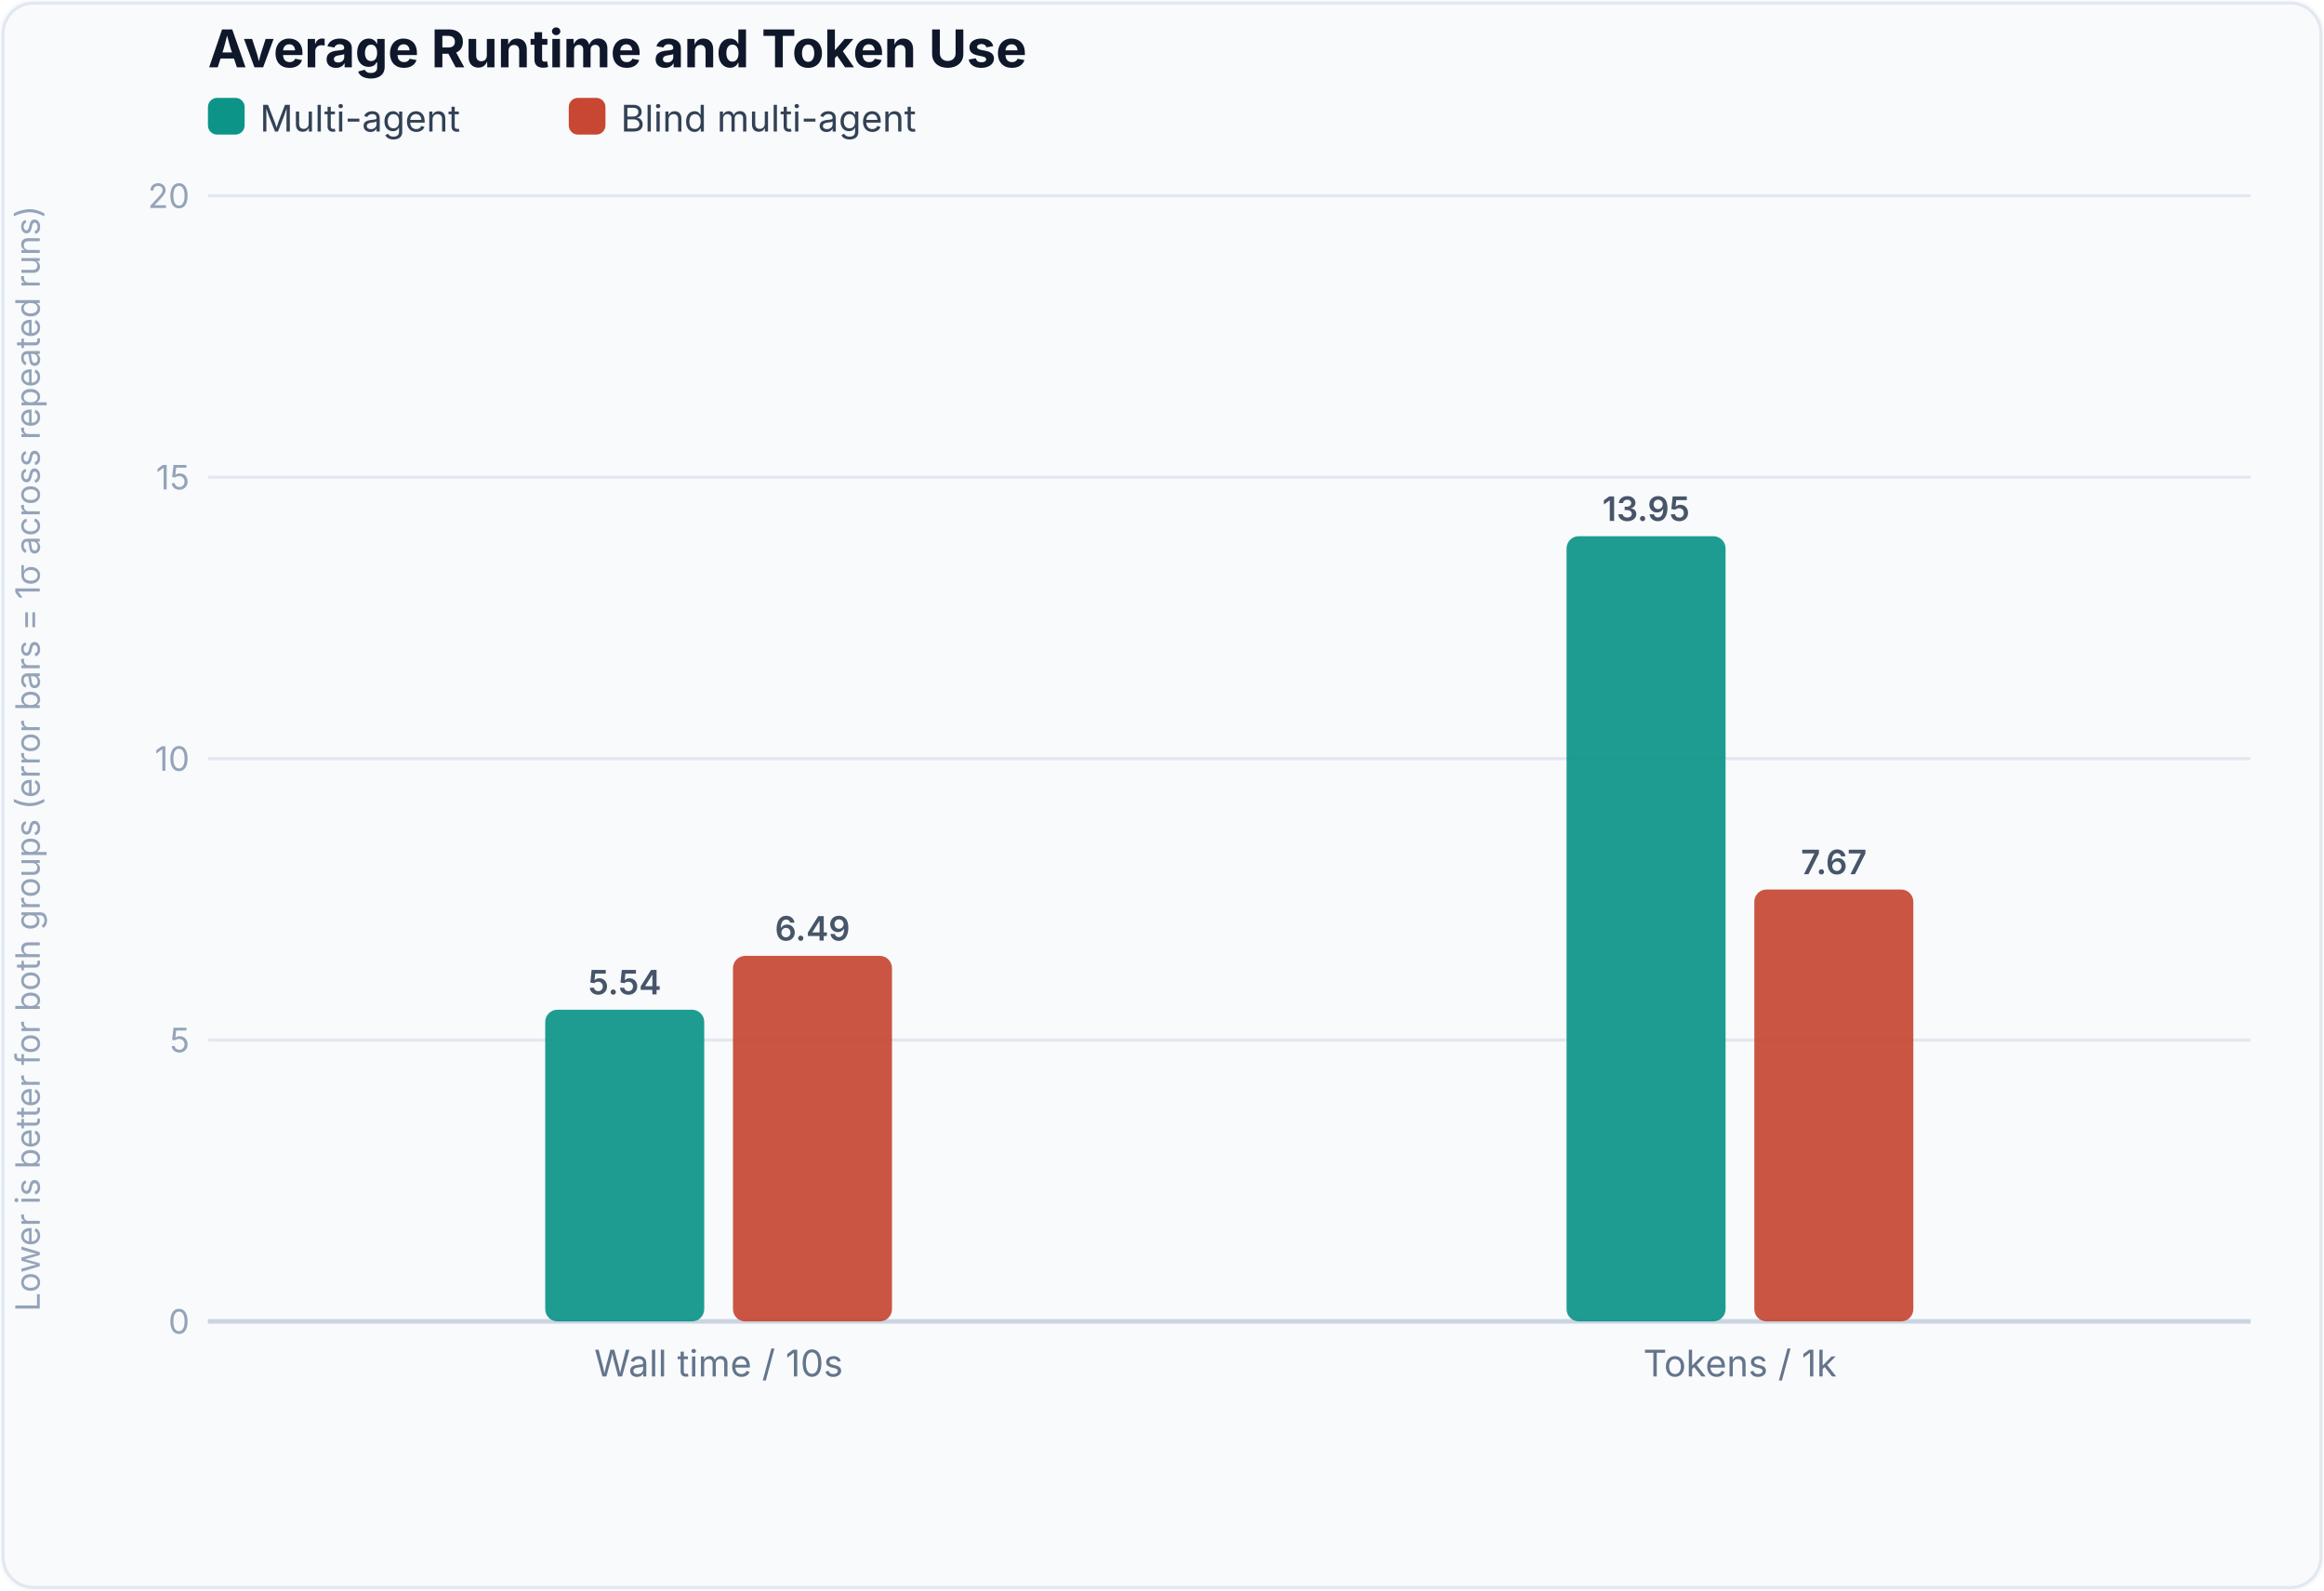
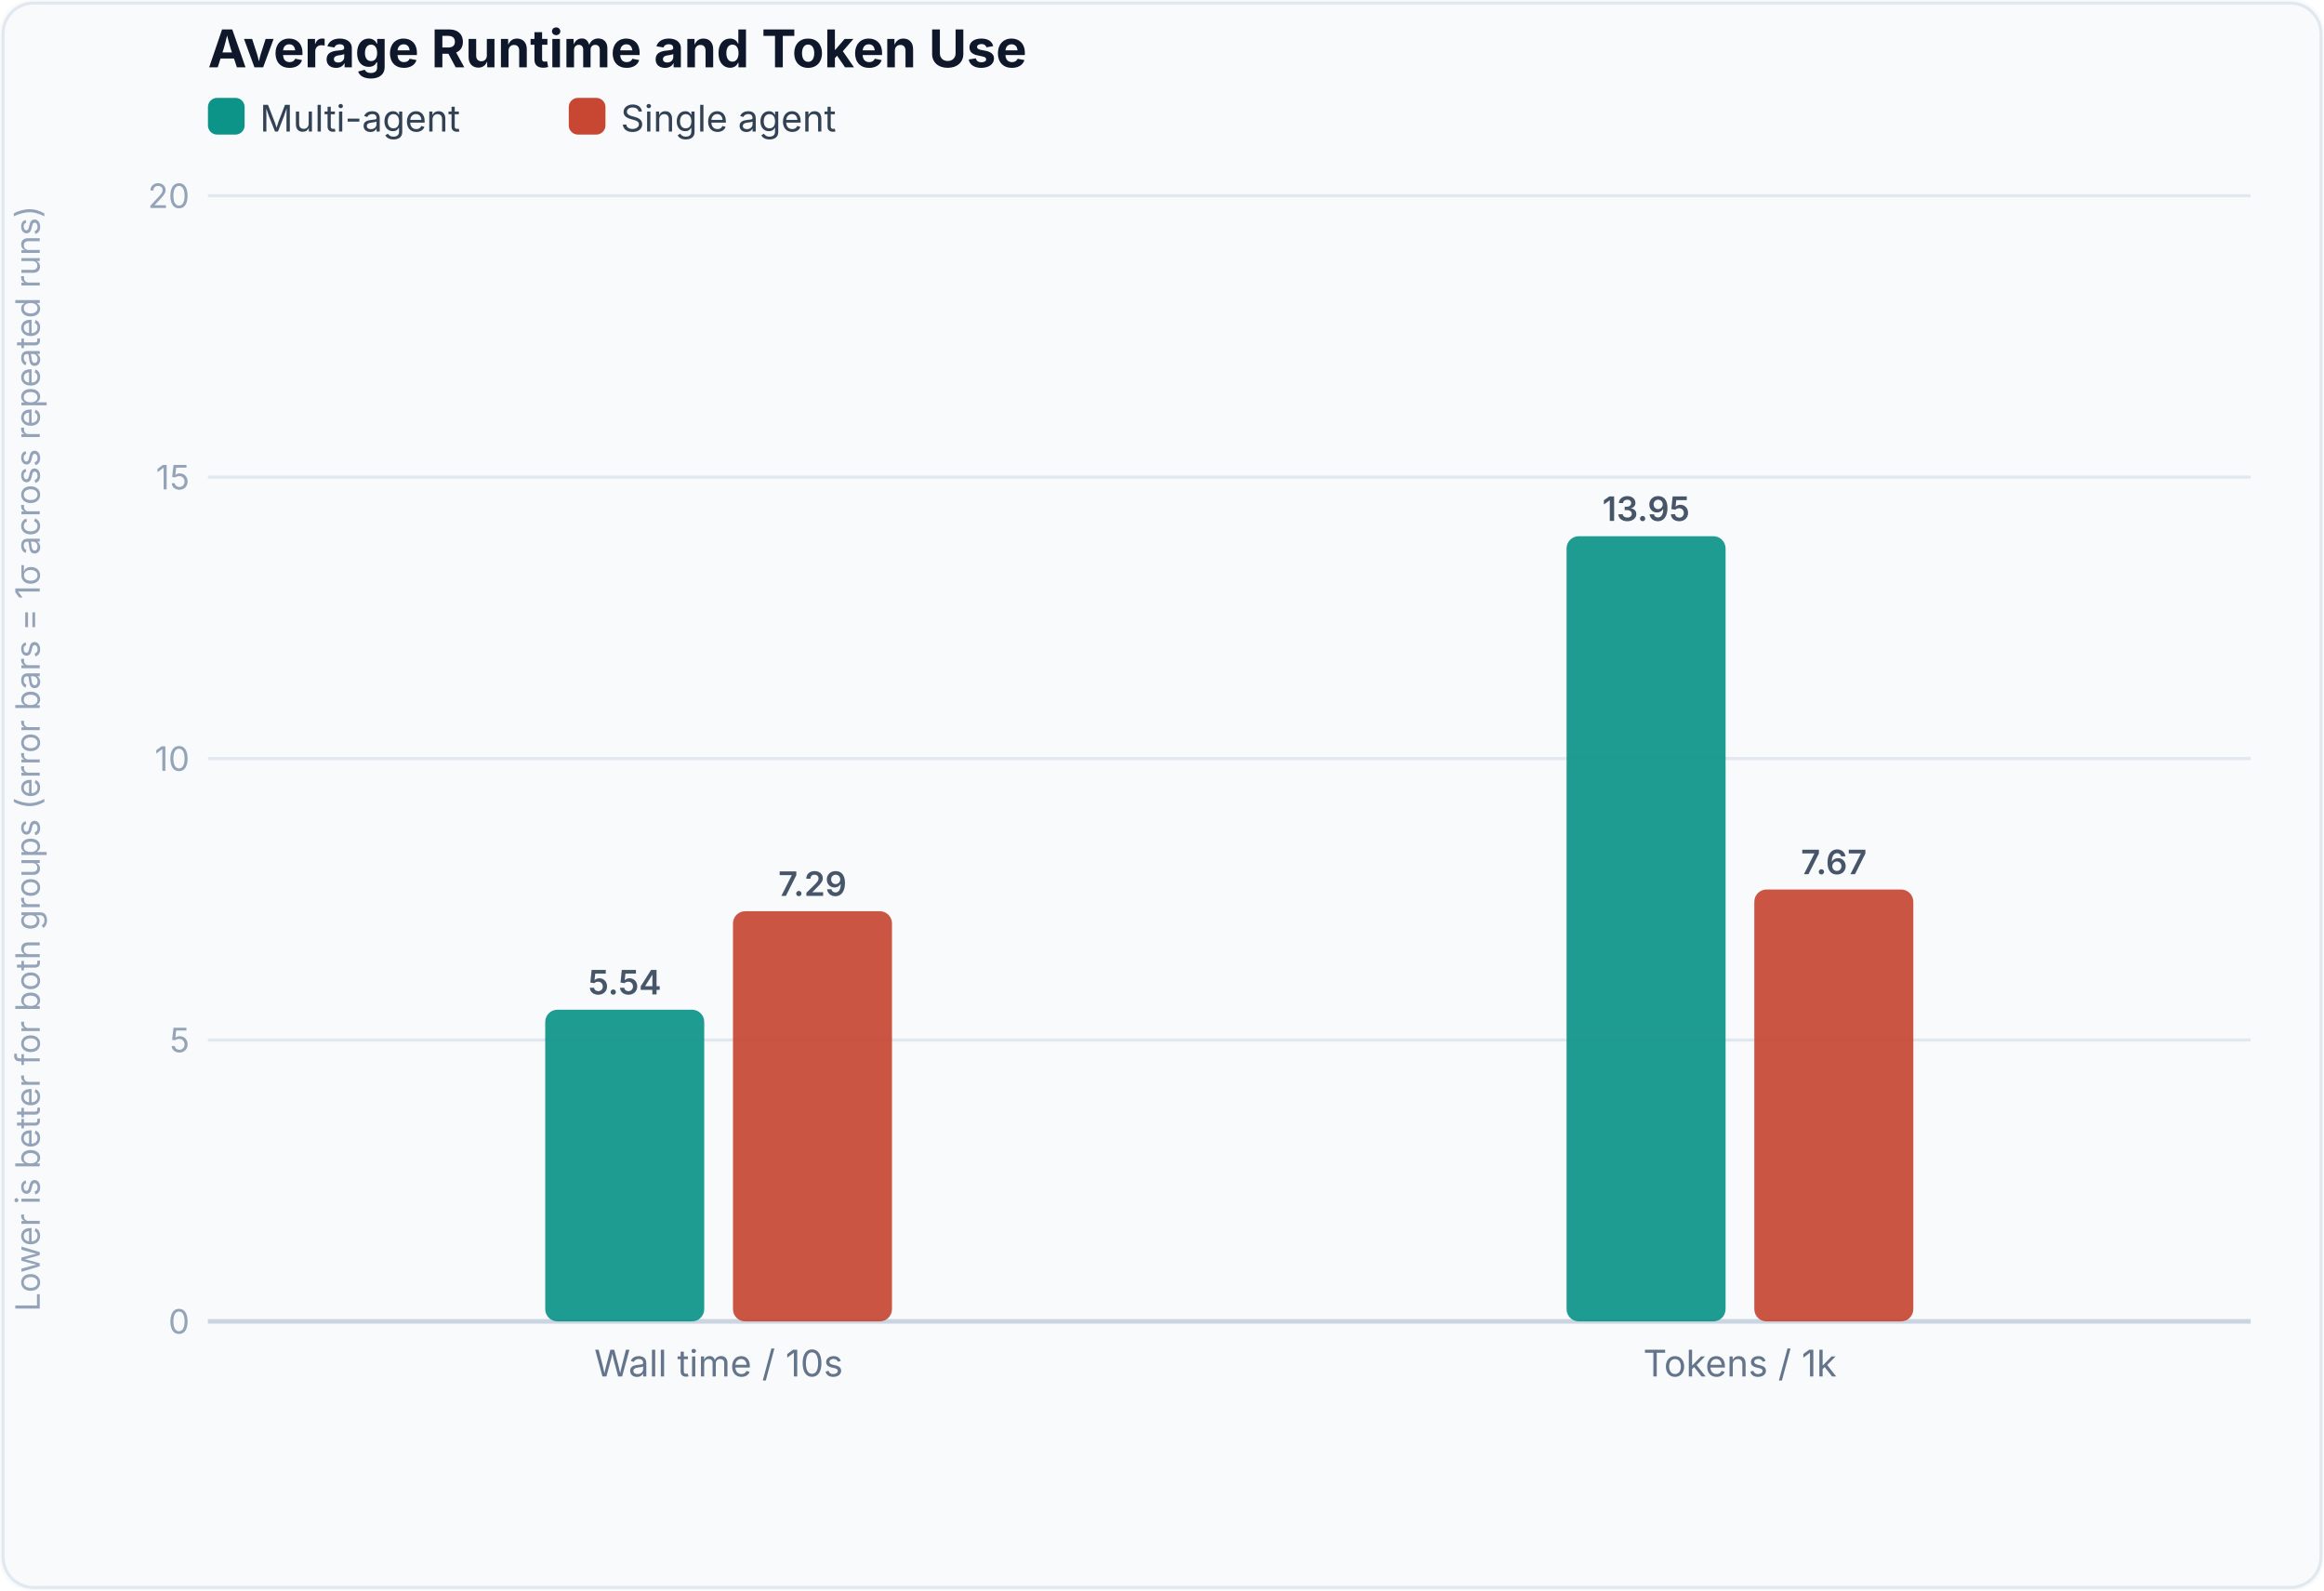
<svg xmlns="http://www.w3.org/2000/svg" viewBox="0 0 760 520" role="img">
  <style>text{font-family:'Inter',system-ui,Arial,sans-serif;fill:#1e293b}.dim{fill:#94a3b8}.grid{stroke:#e2e8f0;stroke-width:1}.axis{stroke:#cbd5e1;stroke-width:1.5}.val{font-size:11px;font-weight:600;fill:#475569}.lbl{font-size:12px;fill:#64748b}.title{font-size:17px;font-weight:700;fill:#0f172a}.ylbl{font-size:11px;fill:#94a3b8}.leg-text{font-size:12px;fill:#334155}</style>
  <rect width="760" height="520" fill="#f8fafc" rx="10" />
  <rect x="1" y="1" width="758" height="518" fill="none" stroke="#e2e8f0" stroke-width="1" rx="10" />
  <text class="title" x="68" y="22">Average Runtime and Token Use</text>
  <rect x="68" y="32" width="12" height="12" rx="3" fill="#0d9488" />
  <text class="leg-text" x="85" y="43">Multi-agent</text>
  <rect x="186" y="32" width="12" height="12" rx="3" fill="#c74732" />
-   <text class="leg-text" x="203" y="43">Blind multi-agent</text>
+   <text class="leg-text" x="203" y="43">Single agent</text>
  <line class="grid" x1="68" y1="432.0" x2="736" y2="432.0" />
  <text class="ylbl" x="62" y="436.0" text-anchor="end">0</text>
  <line class="grid" x1="68" y1="340.0" x2="736" y2="340.0" />
  <text class="ylbl" x="62" y="344.0" text-anchor="end">5</text>
  <line class="grid" x1="68" y1="248.0" x2="736" y2="248.0" />
  <text class="ylbl" x="62" y="252.0" text-anchor="end">10</text>
  <line class="grid" x1="68" y1="156.0" x2="736" y2="156.0" />
  <text class="ylbl" x="62" y="160.0" text-anchor="end">15</text>
  <line class="grid" x1="68" y1="64.0" x2="736" y2="64.0" />
  <text class="ylbl" x="62" y="68.0" text-anchor="end">20</text>
  <line class="axis" x1="68" y1="432" x2="736" y2="432" />
  <rect x="178.3" y="330.1" width="52.0" height="101.9" rx="4" fill="#0d9488" opacity="0.92" />
  <text class="val" x="204.3" y="325.1" text-anchor="middle">5.54</text>
-   <rect x="239.7" y="312.5" width="52.0" height="119.5" rx="4" fill="#c74732" opacity="0.92" />
-   <text class="val" x="265.7" y="307.5" text-anchor="middle">6.49</text>
+   <rect x="239.7" y="297.9" width="52.0" height="134.1" rx="4" fill="#c74732" opacity="0.92" />
+   <text class="val" x="265.7" y="292.9" text-anchor="middle">7.29</text>
  <text class="lbl" x="235.0" y="450.0" text-anchor="middle">Wall time / 10s</text>
  <rect x="512.3" y="175.3" width="52.0" height="256.7" rx="4" fill="#0d9488" opacity="0.92" />
  <text class="val" x="538.3" y="170.3" text-anchor="middle">13.95</text>
  <rect x="573.7" y="290.8" width="52.0" height="141.2" rx="4" fill="#c74732" opacity="0.92" />
  <text class="val" x="599.7" y="285.8" text-anchor="middle">7.67</text>
  <text class="lbl" x="569.0" y="450.0" text-anchor="middle">Tokens / 1k</text>
  <text class="ylbl" transform="translate(13,248.0) rotate(-90)" text-anchor="middle">Lower is better for both groups  (error bars = 1σ across repeated runs)</text>
</svg>
